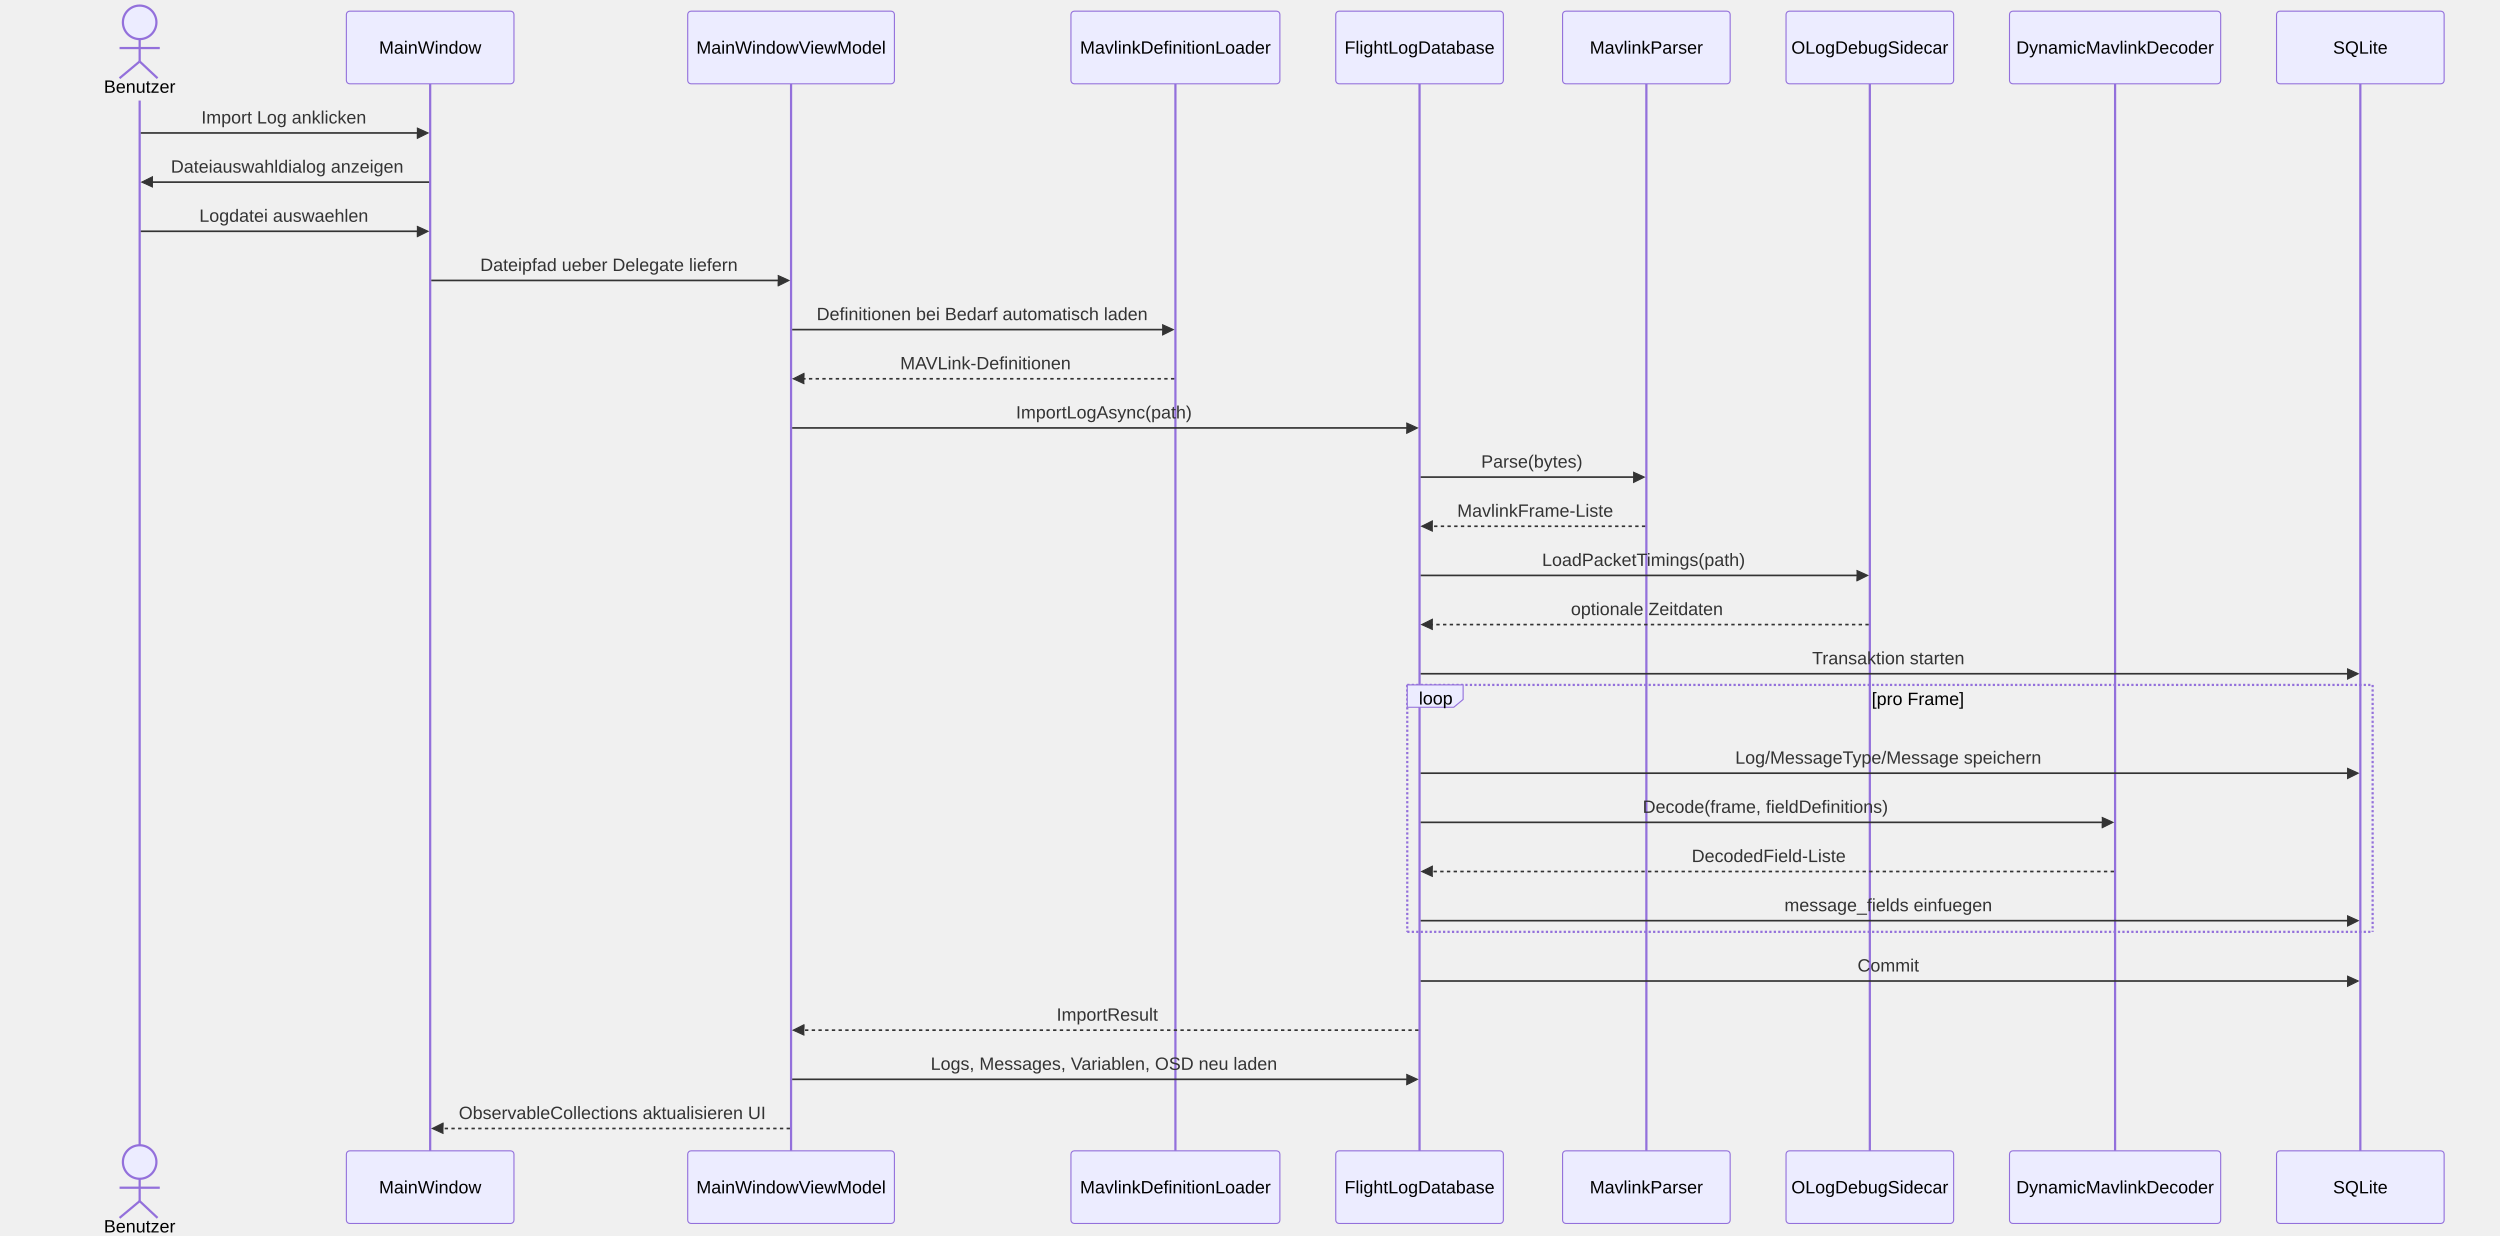
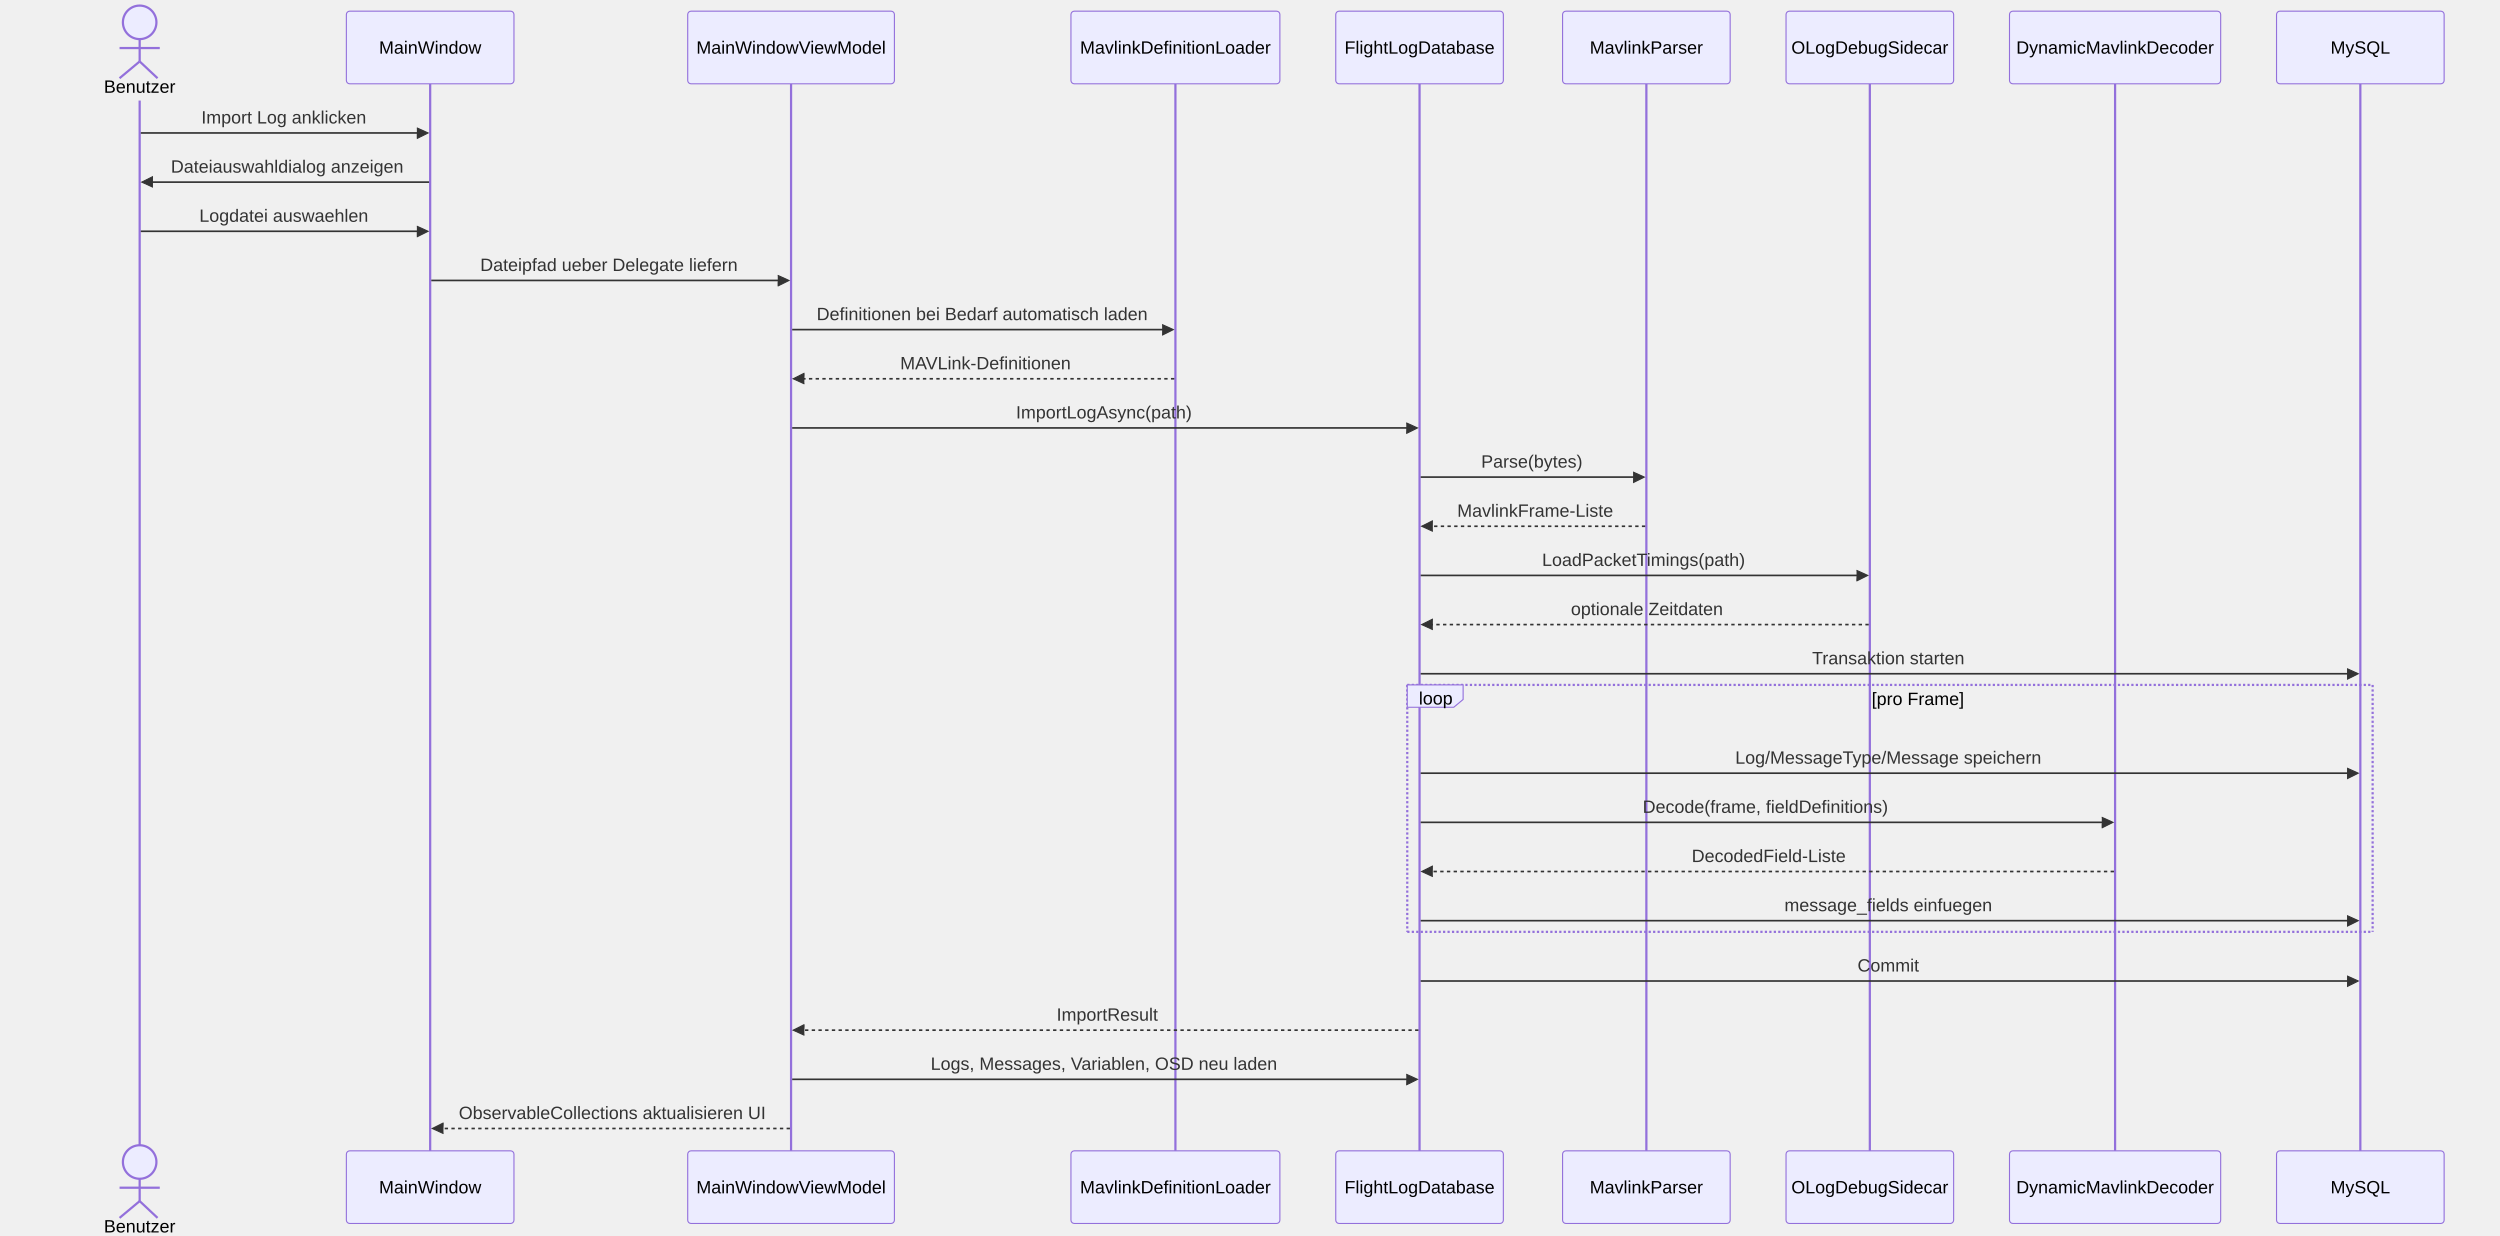
<svg xmlns="http://www.w3.org/2000/svg" id="my-svg" width="100%" style="max-width: 2237.5px; background-color: white;" viewBox="-50 -10 2237.5 1106" role="graphics-document document" aria-roledescription="sequence">
  <g>
-     <rect x="1987.5" y="1020" fill="#eaeaea" stroke="#666" width="150" height="65" name="SQLite" rx="3" ry="3" class="actor actor-bottom" />
+     <rect x="1987.5" y="1020" fill="#eaeaea" stroke="#666" width="150" height="65" name="MySQL" rx="3" ry="3" class="actor actor-bottom" />
    <text x="2062.5" y="1052.5" dominant-baseline="central" alignment-baseline="central" class="actor actor-box" style="text-anchor: middle; font-size: 16px; font-weight: 400;">
-       <tspan x="2062.5" dy="0">SQLite</tspan>
+       <tspan x="2062.5" dy="0">MySQL</tspan>
    </text>
  </g>
  <g>
    <rect x="1748.5" y="1020" fill="#eaeaea" stroke="#666" width="189" height="65" name="Decoder" rx="3" ry="3" class="actor actor-bottom" />
    <text x="1843" y="1052.5" dominant-baseline="central" alignment-baseline="central" class="actor actor-box" style="text-anchor: middle; font-size: 16px; font-weight: 400;">
      <tspan x="1843" dy="0">DynamicMavlinkDecoder</tspan>
    </text>
  </g>
  <g>
    <rect x="1548.5" y="1020" fill="#eaeaea" stroke="#666" width="150" height="65" name="Sidecar" rx="3" ry="3" class="actor actor-bottom" />
    <text x="1623.5" y="1052.5" dominant-baseline="central" alignment-baseline="central" class="actor actor-box" style="text-anchor: middle; font-size: 16px; font-weight: 400;">
      <tspan x="1623.5" dy="0">OLogDebugSidecar</tspan>
    </text>
  </g>
  <g>
    <rect x="1348.5" y="1020" fill="#eaeaea" stroke="#666" width="150" height="65" name="Parser" rx="3" ry="3" class="actor actor-bottom" />
    <text x="1423.5" y="1052.5" dominant-baseline="central" alignment-baseline="central" class="actor actor-box" style="text-anchor: middle; font-size: 16px; font-weight: 400;">
      <tspan x="1423.5" dy="0">MavlinkParser</tspan>
    </text>
  </g>
  <g>
    <rect x="1145.5" y="1020" fill="#eaeaea" stroke="#666" width="150" height="65" name="DB" rx="3" ry="3" class="actor actor-bottom" />
    <text x="1220.5" y="1052.5" dominant-baseline="central" alignment-baseline="central" class="actor actor-box" style="text-anchor: middle; font-size: 16px; font-weight: 400;">
      <tspan x="1220.5" dy="0">FlightLogDatabase</tspan>
    </text>
  </g>
  <g>
    <rect x="908.5" y="1020" fill="#eaeaea" stroke="#666" width="187" height="65" name="Loader" rx="3" ry="3" class="actor actor-bottom" />
    <text x="1002" y="1052.5" dominant-baseline="central" alignment-baseline="central" class="actor actor-box" style="text-anchor: middle; font-size: 16px; font-weight: 400;">
      <tspan x="1002" dy="0">MavlinkDefinitionLoader</tspan>
    </text>
  </g>
  <g>
    <rect x="565.5" y="1020" fill="#eaeaea" stroke="#666" width="185" height="65" name="VM" rx="3" ry="3" class="actor actor-bottom" />
    <text x="658" y="1052.5" dominant-baseline="central" alignment-baseline="central" class="actor actor-box" style="text-anchor: middle; font-size: 16px; font-weight: 400;">
      <tspan x="658" dy="0">MainWindowViewModel</tspan>
    </text>
  </g>
  <g>
    <rect x="260" y="1020" fill="#eaeaea" stroke="#666" width="150" height="65" name="View" rx="3" ry="3" class="actor actor-bottom" />
    <text x="335" y="1052.5" dominant-baseline="central" alignment-baseline="central" class="actor actor-box" style="text-anchor: middle; font-size: 16px; font-weight: 400;">
      <tspan x="335" dy="0">MainWindow</tspan>
    </text>
  </g>
  <g />
  <g>
-     <line id="actor8" x1="2062.5" y1="65" x2="2062.5" y2="1020" class="actor-line 200" stroke-width="0.5px" stroke="#999" name="SQLite" data-et="life-line" data-id="SQLite" />
-     <g id="root-8" data-et="participant" data-type="participant" data-id="SQLite">
-       <rect x="1987.5" y="0" fill="#eaeaea" stroke="#666" width="150" height="65" name="SQLite" rx="3" ry="3" class="actor actor-top" />
+     <line id="actor8" x1="2062.5" y1="65" x2="2062.5" y2="1020" class="actor-line 200" stroke-width="0.5px" stroke="#999" name="MySQL" data-et="life-line" data-id="MySQL" />
+     <g id="root-8" data-et="participant" data-type="participant" data-id="MySQL">
+       <rect x="1987.5" y="0" fill="#eaeaea" stroke="#666" width="150" height="65" name="MySQL" rx="3" ry="3" class="actor actor-top" />
      <text x="2062.5" y="32.5" dominant-baseline="central" alignment-baseline="central" class="actor actor-box" style="text-anchor: middle; font-size: 16px; font-weight: 400;">
-         <tspan x="2062.5" dy="0">SQLite</tspan>
+         <tspan x="2062.5" dy="0">MySQL</tspan>
      </text>
    </g>
  </g>
  <g>
    <line id="actor7" x1="1843" y1="65" x2="1843" y2="1020" class="actor-line 200" stroke-width="0.5px" stroke="#999" name="Decoder" data-et="life-line" data-id="Decoder" />
    <g id="root-7" data-et="participant" data-type="participant" data-id="Decoder">
      <rect x="1748.5" y="0" fill="#eaeaea" stroke="#666" width="189" height="65" name="Decoder" rx="3" ry="3" class="actor actor-top" />
      <text x="1843" y="32.5" dominant-baseline="central" alignment-baseline="central" class="actor actor-box" style="text-anchor: middle; font-size: 16px; font-weight: 400;">
        <tspan x="1843" dy="0">DynamicMavlinkDecoder</tspan>
      </text>
    </g>
  </g>
  <g>
    <line id="actor6" x1="1623.5" y1="65" x2="1623.5" y2="1020" class="actor-line 200" stroke-width="0.5px" stroke="#999" name="Sidecar" data-et="life-line" data-id="Sidecar" />
    <g id="root-6" data-et="participant" data-type="participant" data-id="Sidecar">
      <rect x="1548.5" y="0" fill="#eaeaea" stroke="#666" width="150" height="65" name="Sidecar" rx="3" ry="3" class="actor actor-top" />
      <text x="1623.5" y="32.5" dominant-baseline="central" alignment-baseline="central" class="actor actor-box" style="text-anchor: middle; font-size: 16px; font-weight: 400;">
        <tspan x="1623.5" dy="0">OLogDebugSidecar</tspan>
      </text>
    </g>
  </g>
  <g>
    <line id="actor5" x1="1423.5" y1="65" x2="1423.5" y2="1020" class="actor-line 200" stroke-width="0.5px" stroke="#999" name="Parser" data-et="life-line" data-id="Parser" />
    <g id="root-5" data-et="participant" data-type="participant" data-id="Parser">
      <rect x="1348.5" y="0" fill="#eaeaea" stroke="#666" width="150" height="65" name="Parser" rx="3" ry="3" class="actor actor-top" />
      <text x="1423.5" y="32.5" dominant-baseline="central" alignment-baseline="central" class="actor actor-box" style="text-anchor: middle; font-size: 16px; font-weight: 400;">
        <tspan x="1423.5" dy="0">MavlinkParser</tspan>
      </text>
    </g>
  </g>
  <g>
    <line id="actor4" x1="1220.5" y1="65" x2="1220.5" y2="1020" class="actor-line 200" stroke-width="0.5px" stroke="#999" name="DB" data-et="life-line" data-id="DB" />
    <g id="root-4" data-et="participant" data-type="participant" data-id="DB">
      <rect x="1145.5" y="0" fill="#eaeaea" stroke="#666" width="150" height="65" name="DB" rx="3" ry="3" class="actor actor-top" />
      <text x="1220.5" y="32.5" dominant-baseline="central" alignment-baseline="central" class="actor actor-box" style="text-anchor: middle; font-size: 16px; font-weight: 400;">
        <tspan x="1220.5" dy="0">FlightLogDatabase</tspan>
      </text>
    </g>
  </g>
  <g>
    <line id="actor3" x1="1002" y1="65" x2="1002" y2="1020" class="actor-line 200" stroke-width="0.5px" stroke="#999" name="Loader" data-et="life-line" data-id="Loader" />
    <g id="root-3" data-et="participant" data-type="participant" data-id="Loader">
      <rect x="908.5" y="0" fill="#eaeaea" stroke="#666" width="187" height="65" name="Loader" rx="3" ry="3" class="actor actor-top" />
      <text x="1002" y="32.5" dominant-baseline="central" alignment-baseline="central" class="actor actor-box" style="text-anchor: middle; font-size: 16px; font-weight: 400;">
        <tspan x="1002" dy="0">MavlinkDefinitionLoader</tspan>
      </text>
    </g>
  </g>
  <g>
    <line id="actor2" x1="658" y1="65" x2="658" y2="1020" class="actor-line 200" stroke-width="0.5px" stroke="#999" name="VM" data-et="life-line" data-id="VM" />
    <g id="root-2" data-et="participant" data-type="participant" data-id="VM">
      <rect x="565.5" y="0" fill="#eaeaea" stroke="#666" width="185" height="65" name="VM" rx="3" ry="3" class="actor actor-top" />
      <text x="658" y="32.5" dominant-baseline="central" alignment-baseline="central" class="actor actor-box" style="text-anchor: middle; font-size: 16px; font-weight: 400;">
        <tspan x="658" dy="0">MainWindowViewModel</tspan>
      </text>
    </g>
  </g>
  <g>
    <line id="actor1" x1="335" y1="65" x2="335" y2="1020" class="actor-line 200" stroke-width="0.5px" stroke="#999" name="View" data-et="life-line" data-id="View" />
    <g id="root-1" data-et="participant" data-type="participant" data-id="View">
      <rect x="260" y="0" fill="#eaeaea" stroke="#666" width="150" height="65" name="View" rx="3" ry="3" class="actor actor-top" />
      <text x="335" y="32.5" dominant-baseline="central" alignment-baseline="central" class="actor actor-box" style="text-anchor: middle; font-size: 16px; font-weight: 400;">
        <tspan x="335" dy="0">MainWindow</tspan>
      </text>
    </g>
  </g>
  <g>
    <line id="actor0" x1="75" y1="80" x2="75" y2="1020" class="actor-line 200" stroke-width="0.5px" stroke="#999" name="User" data-et="life-line" data-id="User" />
  </g>
  <style>#my-svg{font-family:"trebuchet ms",verdana,arial,sans-serif;font-size:16px;fill:#333;}@keyframes edge-animation-frame{from{stroke-dashoffset:0;}}@keyframes dash{to{stroke-dashoffset:0;}}#my-svg .edge-animation-slow{stroke-dasharray:9,5!important;stroke-dashoffset:900;animation:dash 50s linear infinite;stroke-linecap:round;}#my-svg .edge-animation-fast{stroke-dasharray:9,5!important;stroke-dashoffset:900;animation:dash 20s linear infinite;stroke-linecap:round;}#my-svg .error-icon{fill:#552222;}#my-svg .error-text{fill:#552222;stroke:#552222;}#my-svg .edge-thickness-normal{stroke-width:1px;}#my-svg .edge-thickness-thick{stroke-width:3.5px;}#my-svg .edge-pattern-solid{stroke-dasharray:0;}#my-svg .edge-thickness-invisible{stroke-width:0;fill:none;}#my-svg .edge-pattern-dashed{stroke-dasharray:3;}#my-svg .edge-pattern-dotted{stroke-dasharray:2;}#my-svg .marker{fill:#333333;stroke:#333333;}#my-svg .marker.cross{stroke:#333333;}#my-svg svg{font-family:"trebuchet ms",verdana,arial,sans-serif;font-size:16px;}#my-svg p{margin:0;}#my-svg .actor{stroke:#9370DB;fill:#ECECFF;stroke-width:1;}#my-svg rect.actor.outer-path[data-look="neo"]{filter:drop-shadow(1px 2px 2px rgba(185, 185, 185, 1));}#my-svg rect.note[data-look="neo"]{stroke:#aaaa33;fill:#fff5ad;filter:drop-shadow(1px 2px 2px rgba(185, 185, 185, 1));}#my-svg text.actor&gt;tspan{fill:black;stroke:none;}#my-svg .actor-line{stroke:#9370DB;}#my-svg .innerArc{stroke-width:1.5;stroke-dasharray:none;}#my-svg .messageLine0{stroke-width:1.5;stroke-dasharray:none;stroke:#333;}#my-svg .messageLine1{stroke-width:1.5;stroke-dasharray:2,2;stroke:#333;}#my-svg [id$="-arrowhead"] path{fill:#333;stroke:#333;}#my-svg .sequenceNumber{fill:white;}#my-svg [id$="-sequencenumber"]{fill:#333;}#my-svg [id$="-crosshead"] path{fill:#333;stroke:#333;}#my-svg .messageText{fill:#333;stroke:none;}#my-svg .labelBox{stroke:#9370DB;fill:#ECECFF;filter:none;}#my-svg .labelText,#my-svg .labelText&gt;tspan{fill:black;stroke:none;}#my-svg .loopText,#my-svg .loopText&gt;tspan{fill:black;stroke:none;}#my-svg .loopLine{stroke-width:2px;stroke-dasharray:2,2;stroke:#9370DB;fill:#9370DB;}#my-svg .note{stroke:#aaaa33;fill:#fff5ad;}#my-svg .noteText,#my-svg .noteText&gt;tspan{fill:black;stroke:none;font-weight:normal;}#my-svg .activation0{fill:#f4f4f4;stroke:#666;}#my-svg .activation1{fill:#f4f4f4;stroke:#666;}#my-svg .activation2{fill:#f4f4f4;stroke:#666;}#my-svg .actorPopupMenu{position:absolute;}#my-svg .actorPopupMenuPanel{position:absolute;fill:#ECECFF;box-shadow:0px 8px 16px 0px rgba(0,0,0,0.2);filter:drop-shadow(3px 5px 2px rgb(0 0 0 / 0.4));}#my-svg .actor-man circle,#my-svg line{fill:#ECECFF;stroke-width:2px;}#my-svg g rect.rect{filter:drop-shadow(1px 2px 2px rgba(185, 185, 185, 1));stroke:#9370DB;}#my-svg .node .neo-node{stroke:#9370DB;}#my-svg [data-look="neo"].node rect,#my-svg [data-look="neo"].cluster rect,#my-svg [data-look="neo"].node polygon{stroke:#9370DB;filter:drop-shadow(1px 2px 2px rgba(185, 185, 185, 1));}#my-svg [data-look="neo"].node path{stroke:#9370DB;stroke-width:1px;}#my-svg [data-look="neo"].node .outer-path{filter:drop-shadow(1px 2px 2px rgba(185, 185, 185, 1));}#my-svg [data-look="neo"].node .neo-line path{stroke:#9370DB;filter:none;}#my-svg [data-look="neo"].node circle{stroke:#9370DB;filter:drop-shadow(1px 2px 2px rgba(185, 185, 185, 1));}#my-svg [data-look="neo"].node circle .state-start{fill:#000000;}#my-svg [data-look="neo"].icon-shape .icon{fill:#9370DB;filter:drop-shadow(1px 2px 2px rgba(185, 185, 185, 1));}#my-svg [data-look="neo"].icon-shape .icon-neo path{stroke:#9370DB;filter:drop-shadow(1px 2px 2px rgba(185, 185, 185, 1));}#my-svg :root{--mermaid-font-family:"trebuchet ms",verdana,arial,sans-serif;}</style>
  <g />
  <defs>
    <symbol id="my-svg-computer" width="24" height="24">
      <path transform="scale(.5)" d="M2 2v13h20v-13h-20zm18 11h-16v-9h16v9zm-10.228 6l.466-1h3.524l.467 1h-4.457zm14.228 3h-24l2-6h2.104l-1.33 4h18.45l-1.297-4h2.073l2 6zm-5-10h-14v-7h14v7z" />
    </symbol>
  </defs>
  <defs>
    <symbol id="my-svg-database" fill-rule="evenodd" clip-rule="evenodd">
      <path transform="scale(.5)" d="M12.258.001l.256.004.255.005.253.008.251.01.249.012.247.015.246.016.242.019.241.02.239.023.236.024.233.027.231.028.229.031.225.032.223.034.22.036.217.038.214.04.211.041.208.043.205.045.201.046.198.048.194.05.191.051.187.053.183.054.18.056.175.057.172.059.168.06.163.061.16.063.155.064.15.066.074.033.073.033.071.034.07.034.069.035.068.035.067.035.066.035.064.036.064.036.062.036.06.036.06.037.058.037.058.037.055.038.055.038.053.038.052.038.051.039.05.039.048.039.047.039.045.04.044.04.043.04.041.04.04.041.039.041.037.041.036.041.034.041.033.042.032.042.03.042.029.042.027.042.026.043.024.043.023.043.021.043.02.043.018.044.017.043.015.044.013.044.012.044.011.045.009.044.007.045.006.045.004.045.002.045.001.045v17l-.001.045-.002.045-.004.045-.006.045-.007.045-.009.044-.011.045-.012.044-.013.044-.015.044-.017.043-.018.044-.02.043-.021.043-.023.043-.024.043-.026.043-.027.042-.029.042-.03.042-.032.042-.033.042-.034.041-.036.041-.037.041-.039.041-.04.041-.041.04-.043.04-.044.04-.045.04-.047.039-.048.039-.05.039-.051.039-.052.038-.053.038-.055.038-.055.038-.058.037-.058.037-.06.037-.06.036-.062.036-.064.036-.064.036-.066.035-.067.035-.068.035-.069.035-.07.034-.071.034-.073.033-.074.033-.15.066-.155.064-.16.063-.163.061-.168.06-.172.059-.175.057-.18.056-.183.054-.187.053-.191.051-.194.05-.198.048-.201.046-.205.045-.208.043-.211.041-.214.04-.217.038-.22.036-.223.034-.225.032-.229.031-.231.028-.233.027-.236.024-.239.023-.241.02-.242.019-.246.016-.247.015-.249.012-.251.01-.253.008-.255.005-.256.004-.258.001-.258-.001-.256-.004-.255-.005-.253-.008-.251-.01-.249-.012-.247-.015-.245-.016-.243-.019-.241-.02-.238-.023-.236-.024-.234-.027-.231-.028-.228-.031-.226-.032-.223-.034-.22-.036-.217-.038-.214-.04-.211-.041-.208-.043-.204-.045-.201-.046-.198-.048-.195-.05-.19-.051-.187-.053-.184-.054-.179-.056-.176-.057-.172-.059-.167-.06-.164-.061-.159-.063-.155-.064-.151-.066-.074-.033-.072-.033-.072-.034-.07-.034-.069-.035-.068-.035-.067-.035-.066-.035-.064-.036-.063-.036-.062-.036-.061-.036-.06-.037-.058-.037-.057-.037-.056-.038-.055-.038-.053-.038-.052-.038-.051-.039-.049-.039-.049-.039-.046-.039-.046-.04-.044-.04-.043-.04-.041-.04-.04-.041-.039-.041-.037-.041-.036-.041-.034-.041-.033-.042-.032-.042-.03-.042-.029-.042-.027-.042-.026-.043-.024-.043-.023-.043-.021-.043-.02-.043-.018-.044-.017-.043-.015-.044-.013-.044-.012-.044-.011-.045-.009-.044-.007-.045-.006-.045-.004-.045-.002-.045-.001-.045v-17l.001-.045.002-.045.004-.045.006-.045.007-.045.009-.044.011-.045.012-.044.013-.044.015-.044.017-.043.018-.044.02-.043.021-.043.023-.043.024-.043.026-.043.027-.042.029-.042.03-.042.032-.042.033-.042.034-.041.036-.041.037-.041.039-.041.04-.041.041-.04.043-.04.044-.04.046-.04.046-.039.049-.039.049-.039.051-.039.052-.038.053-.038.055-.038.056-.038.057-.037.058-.037.06-.037.061-.036.062-.036.063-.036.064-.036.066-.035.067-.035.068-.035.069-.035.07-.034.072-.034.072-.033.074-.033.151-.066.155-.064.159-.063.164-.061.167-.06.172-.059.176-.057.179-.056.184-.054.187-.053.19-.051.195-.05.198-.048.201-.046.204-.045.208-.043.211-.041.214-.04.217-.038.22-.036.223-.034.226-.032.228-.031.231-.028.234-.027.236-.024.238-.023.241-.02.243-.019.245-.016.247-.015.249-.012.251-.01.253-.008.255-.005.256-.004.258-.001.258.001zm-9.258 20.499v.01l.001.021.003.021.004.022.005.021.006.022.007.022.009.023.01.022.011.023.012.023.013.023.015.023.016.024.017.023.018.024.019.024.021.024.022.025.023.024.024.025.052.049.056.05.061.051.066.051.07.051.075.051.079.052.084.052.088.052.092.052.097.052.102.051.105.052.11.052.114.051.119.051.123.051.127.05.131.05.135.05.139.048.144.049.147.047.152.047.155.047.16.045.163.045.167.043.171.043.176.041.178.041.183.039.187.039.19.037.194.035.197.035.202.033.204.031.209.03.212.029.216.027.219.025.222.024.226.021.23.02.233.018.236.016.24.015.243.012.246.01.249.008.253.005.256.004.259.001.26-.001.257-.004.254-.005.25-.008.247-.011.244-.012.241-.014.237-.016.233-.018.231-.021.226-.021.224-.024.22-.026.216-.027.212-.028.21-.031.205-.031.202-.034.198-.034.194-.036.191-.037.187-.039.183-.04.179-.04.175-.042.172-.043.168-.044.163-.045.16-.046.155-.046.152-.047.148-.048.143-.049.139-.049.136-.05.131-.05.126-.05.123-.051.118-.052.114-.051.11-.052.106-.052.101-.052.096-.052.092-.052.088-.053.083-.051.079-.052.074-.052.07-.051.065-.051.06-.051.056-.05.051-.05.023-.024.023-.025.021-.024.02-.024.019-.024.018-.024.017-.024.015-.023.014-.024.013-.023.012-.023.01-.023.01-.022.008-.022.006-.022.006-.022.004-.022.004-.021.001-.021.001-.021v-4.127l-.077.055-.08.053-.083.054-.085.053-.087.052-.09.052-.093.051-.095.05-.097.05-.1.049-.102.049-.105.048-.106.047-.109.047-.111.046-.114.045-.115.045-.118.044-.12.043-.122.042-.124.042-.126.041-.128.04-.13.04-.132.038-.134.038-.135.037-.138.037-.139.035-.142.035-.143.034-.144.033-.147.032-.148.031-.15.03-.151.03-.153.029-.154.027-.156.027-.158.026-.159.025-.161.024-.162.023-.163.022-.165.021-.166.02-.167.019-.169.018-.169.017-.171.016-.173.015-.173.014-.175.013-.175.012-.177.011-.178.01-.179.008-.179.008-.181.006-.182.005-.182.004-.184.003-.184.002h-.37l-.184-.002-.184-.003-.182-.004-.182-.005-.181-.006-.179-.008-.179-.008-.178-.01-.176-.011-.176-.012-.175-.013-.173-.014-.172-.015-.171-.016-.17-.017-.169-.018-.167-.019-.166-.02-.165-.021-.163-.022-.162-.023-.161-.024-.159-.025-.157-.026-.156-.027-.155-.027-.153-.029-.151-.03-.15-.03-.148-.031-.146-.032-.145-.033-.143-.034-.141-.035-.14-.035-.137-.037-.136-.037-.134-.038-.132-.038-.13-.04-.128-.04-.126-.041-.124-.042-.122-.042-.12-.044-.117-.043-.116-.045-.113-.045-.112-.046-.109-.047-.106-.047-.105-.048-.102-.049-.1-.049-.097-.05-.095-.05-.093-.052-.09-.051-.087-.052-.085-.053-.083-.054-.08-.054-.077-.054v4.127zm0-5.654v.011l.001.021.003.021.004.021.005.022.006.022.007.022.009.022.01.022.011.023.012.023.013.023.015.024.016.023.017.024.018.024.019.024.021.024.022.024.023.025.024.024.052.05.056.05.061.05.066.051.07.051.075.052.079.051.084.052.088.052.092.052.097.052.102.052.105.052.11.051.114.051.119.052.123.05.127.051.131.05.135.049.139.049.144.048.147.048.152.047.155.046.16.045.163.045.167.044.171.042.176.042.178.04.183.04.187.038.19.037.194.036.197.034.202.033.204.032.209.03.212.028.216.027.219.025.222.024.226.022.23.02.233.018.236.016.24.014.243.012.246.01.249.008.253.006.256.003.259.001.26-.001.257-.003.254-.006.25-.008.247-.01.244-.012.241-.015.237-.016.233-.018.231-.02.226-.022.224-.024.22-.025.216-.027.212-.029.21-.03.205-.032.202-.033.198-.035.194-.036.191-.037.187-.039.183-.039.179-.041.175-.042.172-.043.168-.044.163-.045.16-.045.155-.047.152-.047.148-.048.143-.048.139-.05.136-.049.131-.05.126-.051.123-.051.118-.051.114-.052.11-.052.106-.052.101-.052.096-.052.092-.052.088-.052.083-.052.079-.052.074-.051.07-.052.065-.051.06-.05.056-.051.051-.049.023-.025.023-.024.021-.025.02-.024.019-.024.018-.024.017-.024.015-.023.014-.023.013-.024.012-.022.01-.023.01-.023.008-.022.006-.022.006-.022.004-.021.004-.022.001-.021.001-.021v-4.139l-.077.054-.08.054-.083.054-.085.052-.087.053-.09.051-.093.051-.095.051-.097.05-.1.049-.102.049-.105.048-.106.047-.109.047-.111.046-.114.045-.115.044-.118.044-.12.044-.122.042-.124.042-.126.041-.128.04-.13.039-.132.039-.134.038-.135.037-.138.036-.139.036-.142.035-.143.033-.144.033-.147.033-.148.031-.15.03-.151.03-.153.028-.154.028-.156.027-.158.026-.159.025-.161.024-.162.023-.163.022-.165.021-.166.02-.167.019-.169.018-.169.017-.171.016-.173.015-.173.014-.175.013-.175.012-.177.011-.178.009-.179.009-.179.007-.181.007-.182.005-.182.004-.184.003-.184.002h-.37l-.184-.002-.184-.003-.182-.004-.182-.005-.181-.007-.179-.007-.179-.009-.178-.009-.176-.011-.176-.012-.175-.013-.173-.014-.172-.015-.171-.016-.17-.017-.169-.018-.167-.019-.166-.02-.165-.021-.163-.022-.162-.023-.161-.024-.159-.025-.157-.026-.156-.027-.155-.028-.153-.028-.151-.03-.15-.03-.148-.031-.146-.033-.145-.033-.143-.033-.141-.035-.14-.036-.137-.036-.136-.037-.134-.038-.132-.039-.13-.039-.128-.04-.126-.041-.124-.042-.122-.043-.12-.043-.117-.044-.116-.044-.113-.046-.112-.046-.109-.046-.106-.047-.105-.048-.102-.049-.1-.049-.097-.05-.095-.051-.093-.051-.09-.051-.087-.053-.085-.052-.083-.054-.08-.054-.077-.054v4.139zm0-5.666v.011l.001.02.003.022.004.021.005.022.006.021.007.022.009.023.01.022.011.023.012.023.013.023.015.023.016.024.017.024.018.023.019.024.021.025.022.024.023.024.024.025.052.05.056.05.061.05.066.051.07.051.075.052.079.051.084.052.088.052.092.052.097.052.102.052.105.051.11.052.114.051.119.051.123.051.127.05.131.05.135.05.139.049.144.048.147.048.152.047.155.046.16.045.163.045.167.043.171.043.176.042.178.04.183.04.187.038.19.037.194.036.197.034.202.033.204.032.209.03.212.028.216.027.219.025.222.024.226.021.23.02.233.018.236.017.24.014.243.012.246.01.249.008.253.006.256.003.259.001.26-.001.257-.003.254-.006.25-.008.247-.01.244-.013.241-.014.237-.016.233-.018.231-.02.226-.022.224-.024.22-.025.216-.027.212-.029.21-.03.205-.032.202-.033.198-.035.194-.036.191-.037.187-.039.183-.039.179-.041.175-.042.172-.043.168-.044.163-.045.16-.045.155-.047.152-.047.148-.048.143-.049.139-.049.136-.049.131-.051.126-.05.123-.051.118-.052.114-.051.11-.052.106-.052.101-.052.096-.052.092-.052.088-.052.083-.052.079-.052.074-.052.07-.051.065-.051.06-.051.056-.05.051-.049.023-.025.023-.025.021-.024.02-.024.019-.024.018-.024.017-.024.015-.023.014-.024.013-.023.012-.023.01-.022.01-.023.008-.022.006-.022.006-.022.004-.022.004-.021.001-.021.001-.021v-4.153l-.077.054-.08.054-.083.053-.085.053-.087.053-.09.051-.093.051-.095.051-.097.05-.1.049-.102.048-.105.048-.106.048-.109.046-.111.046-.114.046-.115.044-.118.044-.12.043-.122.043-.124.042-.126.041-.128.04-.13.039-.132.039-.134.038-.135.037-.138.036-.139.036-.142.034-.143.034-.144.033-.147.032-.148.032-.15.03-.151.03-.153.028-.154.028-.156.027-.158.026-.159.024-.161.024-.162.023-.163.023-.165.021-.166.02-.167.019-.169.018-.169.017-.171.016-.173.015-.173.014-.175.013-.175.012-.177.01-.178.01-.179.009-.179.007-.181.006-.182.006-.182.004-.184.003-.184.001-.185.001-.185-.001-.184-.001-.184-.003-.182-.004-.182-.006-.181-.006-.179-.007-.179-.009-.178-.01-.176-.01-.176-.012-.175-.013-.173-.014-.172-.015-.171-.016-.17-.017-.169-.018-.167-.019-.166-.02-.165-.021-.163-.023-.162-.023-.161-.024-.159-.024-.157-.026-.156-.027-.155-.028-.153-.028-.151-.03-.15-.03-.148-.032-.146-.032-.145-.033-.143-.034-.141-.034-.14-.036-.137-.036-.136-.037-.134-.038-.132-.039-.13-.039-.128-.041-.126-.041-.124-.041-.122-.043-.12-.043-.117-.044-.116-.044-.113-.046-.112-.046-.109-.046-.106-.048-.105-.048-.102-.048-.1-.05-.097-.049-.095-.051-.093-.051-.09-.052-.087-.052-.085-.053-.083-.053-.08-.054-.077-.054v4.153zm8.74-8.179l-.257.004-.254.005-.25.008-.247.011-.244.012-.241.014-.237.016-.233.018-.231.021-.226.022-.224.023-.22.026-.216.027-.212.028-.21.031-.205.032-.202.033-.198.034-.194.036-.191.038-.187.038-.183.04-.179.041-.175.042-.172.043-.168.043-.163.045-.16.046-.155.046-.152.048-.148.048-.143.048-.139.049-.136.05-.131.05-.126.051-.123.051-.118.051-.114.052-.11.052-.106.052-.101.052-.096.052-.092.052-.088.052-.083.052-.079.052-.074.051-.07.052-.065.051-.06.05-.056.05-.051.05-.023.025-.023.024-.021.024-.02.025-.019.024-.018.024-.017.023-.015.024-.014.023-.013.023-.012.023-.01.023-.01.022-.008.022-.006.023-.006.021-.004.022-.004.021-.001.021-.001.021.001.021.001.021.004.021.004.022.006.021.006.023.008.022.01.022.01.023.012.023.013.023.014.023.015.024.017.023.018.024.019.024.02.025.021.024.023.024.023.025.051.05.056.05.06.05.065.051.07.052.074.051.079.052.083.052.088.052.092.052.096.052.101.052.106.052.11.052.114.052.118.051.123.051.126.051.131.05.136.05.139.049.143.048.148.048.152.048.155.046.16.046.163.045.168.043.172.043.175.042.179.041.183.04.187.038.191.038.194.036.198.034.202.033.205.032.21.031.212.028.216.027.22.026.224.023.226.022.231.021.233.018.237.016.241.014.244.012.247.011.25.008.254.005.257.004.26.001.26-.001.257-.004.254-.005.25-.008.247-.011.244-.012.241-.014.237-.016.233-.018.231-.021.226-.022.224-.023.22-.026.216-.027.212-.028.21-.031.205-.032.202-.033.198-.034.194-.036.191-.038.187-.038.183-.04.179-.041.175-.042.172-.043.168-.043.163-.045.16-.046.155-.046.152-.048.148-.048.143-.048.139-.049.136-.05.131-.05.126-.051.123-.051.118-.051.114-.052.11-.052.106-.052.101-.052.096-.052.092-.052.088-.052.083-.052.079-.052.074-.051.07-.052.065-.051.06-.05.056-.05.051-.05.023-.025.023-.024.021-.024.02-.025.019-.024.018-.024.017-.023.015-.024.014-.023.013-.023.012-.023.01-.023.01-.022.008-.022.006-.023.006-.021.004-.022.004-.021.001-.021.001-.021-.001-.021-.001-.021-.004-.021-.004-.022-.006-.021-.006-.023-.008-.022-.01-.022-.01-.023-.012-.023-.013-.023-.014-.023-.015-.024-.017-.023-.018-.024-.019-.024-.02-.025-.021-.024-.023-.024-.023-.025-.051-.05-.056-.05-.06-.05-.065-.051-.07-.052-.074-.051-.079-.052-.083-.052-.088-.052-.092-.052-.096-.052-.101-.052-.106-.052-.11-.052-.114-.052-.118-.051-.123-.051-.126-.051-.131-.05-.136-.05-.139-.049-.143-.048-.148-.048-.152-.048-.155-.046-.16-.046-.163-.045-.168-.043-.172-.043-.175-.042-.179-.041-.183-.04-.187-.038-.191-.038-.194-.036-.198-.034-.202-.033-.205-.032-.21-.031-.212-.028-.216-.027-.22-.026-.224-.023-.226-.022-.231-.021-.233-.018-.237-.016-.241-.014-.244-.012-.247-.011-.25-.008-.254-.005-.257-.004-.26-.001-.26.001z" />
    </symbol>
  </defs>
  <defs>
    <symbol id="my-svg-clock" width="24" height="24">
      <path transform="scale(.5)" d="M12 2c5.514 0 10 4.486 10 10s-4.486 10-10 10-10-4.486-10-10 4.486-10 10-10zm0-2c-6.627 0-12 5.373-12 12s5.373 12 12 12 12-5.373 12-12-5.373-12-12-12zm5.848 12.459c.202.038.202.333.001.372-1.907.361-6.045 1.111-6.547 1.111-.719 0-1.301-.582-1.301-1.301 0-.512.77-5.447 1.125-7.445.034-.192.312-.181.343.014l.985 6.238 5.394 1.011z" />
    </symbol>
  </defs>
  <defs>
    <marker id="my-svg-arrowhead" refX="7.9" refY="5" markerUnits="userSpaceOnUse" markerWidth="12" markerHeight="12" orient="auto-start-reverse">
      <path d="M -1 0 L 10 5 L 0 10 z" />
    </marker>
  </defs>
  <defs>
    <marker id="my-svg-crosshead" markerWidth="15" markerHeight="8" orient="auto" refX="4" refY="4.5">
      <path fill="none" stroke="#000000" stroke-width="1pt" d="M 1,2 L 6,7 M 6,2 L 1,7" style="stroke-dasharray: 0, 0;" />
    </marker>
  </defs>
  <defs>
    <marker id="my-svg-filled-head" refX="15.5" refY="7" markerWidth="20" markerHeight="28" orient="auto">
      <path d="M 18,7 L9,13 L14,7 L9,1 Z" />
    </marker>
  </defs>
  <defs>
    <marker id="my-svg-sequencenumber" refX="15" refY="15" markerWidth="60" markerHeight="40" orient="auto">
      <circle cx="15" cy="15" r="6" />
    </marker>
  </defs>
  <defs>
    <marker id="my-svg-solidTopArrowHead" refX="7.9" refY="7.25" markerUnits="userSpaceOnUse" markerWidth="12" markerHeight="12" orient="auto-start-reverse">
      <path d="M 0 0 L 10 8 L 0 8 z" />
    </marker>
  </defs>
  <defs>
    <marker id="my-svg-solidBottomArrowHead" refX="7.9" refY="0.75" markerUnits="userSpaceOnUse" markerWidth="12" markerHeight="12" orient="auto-start-reverse">
      <path d="M 0 0 L 10 0 L 0 8 z" />
    </marker>
  </defs>
  <defs>
    <marker id="my-svg-stickTopArrowHead" refX="7.5" refY="7" markerUnits="userSpaceOnUse" markerWidth="12" markerHeight="12" orient="auto-start-reverse">
      <path d="M 0 0 L 7 7" stroke="black" stroke-width="1.5" fill="none" />
    </marker>
  </defs>
  <defs>
    <marker id="my-svg-stickBottomArrowHead" refX="7.5" refY="0" markerUnits="userSpaceOnUse" markerWidth="12" markerHeight="12" orient="auto-start-reverse">
      <path d="M 0 7 L 7 0" stroke="black" stroke-width="1.5" fill="none" />
    </marker>
  </defs>
  <g data-et="control-structure" data-id="i17">
    <line x1="1209.5" y1="603" x2="2073.5" y2="603" class="loopLine" />
    <line x1="2073.5" y1="603" x2="2073.5" y2="824" class="loopLine" />
    <line x1="1209.5" y1="824" x2="2073.5" y2="824" class="loopLine" />
    <line x1="1209.5" y1="603" x2="1209.5" y2="824" class="loopLine" />
    <polygon points="1209.5,603 1259.5,603 1259.5,616 1251.1,623 1209.5,623" class="labelBox" />
    <text x="1235" y="616" text-anchor="middle" dominant-baseline="middle" alignment-baseline="middle" class="labelText" style="font-size: 16px; font-weight: 400;">loop</text>
    <text x="1666.5" y="621" text-anchor="middle" class="loopText" style="font-size: 16px; font-weight: 400;">
      <tspan x="1666.5">[pro Frame]</tspan>
    </text>
  </g>
  <g class="actor-man actor-top" name="User" data-et="participant" data-type="actor" data-id="User" style="stroke: rgb(147, 112, 219);">
    <line id="actor-man-torso0" x1="75" y1="25" x2="75" y2="45" />
    <line id="actor-man-arms0" x1="57" y1="33" x2="93" y2="33" />
    <line x1="57" y1="60" x2="75" y2="45" />
    <line x1="75" y1="45" x2="91" y2="60" />
    <circle cx="75" cy="10" r="15" width="150" height="65" />
    <text x="75" y="67.5" dominant-baseline="central" alignment-baseline="central" class="actor actor-man" style="text-anchor: middle; font-size: 16px; font-weight: 400;">
      <tspan x="75" dy="0">Benutzer</tspan>
    </text>
  </g>
  <text x="204" y="80" text-anchor="middle" dominant-baseline="middle" alignment-baseline="middle" class="messageText" dy="1em" style="font-size: 16px; font-weight: 400;">Import Log anklicken</text>
  <line x1="76" y1="109" x2="331" y2="109" class="messageLine0" data-et="message" data-id="i0" data-from="User" data-to="View" stroke-width="2" stroke="none" marker-end="url(#my-svg-arrowhead)" style="fill: none;" />
  <text x="207" y="124" text-anchor="middle" dominant-baseline="middle" alignment-baseline="middle" class="messageText" dy="1em" style="font-size: 16px; font-weight: 400;">Dateiauswahldialog anzeigen</text>
  <line x1="334" y1="153" x2="79" y2="153" class="messageLine0" data-et="message" data-id="i1" data-from="View" data-to="User" stroke-width="2" stroke="none" marker-end="url(#my-svg-arrowhead)" style="fill: none;" />
  <text x="204" y="168" text-anchor="middle" dominant-baseline="middle" alignment-baseline="middle" class="messageText" dy="1em" style="font-size: 16px; font-weight: 400;">Logdatei auswaehlen</text>
  <line x1="76" y1="197" x2="331" y2="197" class="messageLine0" data-et="message" data-id="i2" data-from="User" data-to="View" stroke-width="2" stroke="none" marker-end="url(#my-svg-arrowhead)" style="fill: none;" />
  <text x="495" y="212" text-anchor="middle" dominant-baseline="middle" alignment-baseline="middle" class="messageText" dy="1em" style="font-size: 16px; font-weight: 400;">Dateipfad ueber Delegate liefern</text>
  <line x1="336" y1="241" x2="654" y2="241" class="messageLine0" data-et="message" data-id="i3" data-from="View" data-to="VM" stroke-width="2" stroke="none" marker-end="url(#my-svg-arrowhead)" style="fill: none;" />
  <text x="829" y="256" text-anchor="middle" dominant-baseline="middle" alignment-baseline="middle" class="messageText" dy="1em" style="font-size: 16px; font-weight: 400;">Definitionen bei Bedarf automatisch laden</text>
  <line x1="659" y1="285" x2="998" y2="285" class="messageLine0" data-et="message" data-id="i4" data-from="VM" data-to="Loader" stroke-width="2" stroke="none" marker-end="url(#my-svg-arrowhead)" style="fill: none;" />
  <text x="832" y="300" text-anchor="middle" dominant-baseline="middle" alignment-baseline="middle" class="messageText" dy="1em" style="font-size: 16px; font-weight: 400;">MAVLink-Definitionen</text>
  <line x1="1001" y1="329" x2="662" y2="329" class="messageLine1" data-et="message" data-id="i5" data-from="Loader" data-to="VM" stroke-width="2" stroke="none" marker-end="url(#my-svg-arrowhead)" style="stroke-dasharray: 3, 3; fill: none;" />
  <text x="938" y="344" text-anchor="middle" dominant-baseline="middle" alignment-baseline="middle" class="messageText" dy="1em" style="font-size: 16px; font-weight: 400;">ImportLogAsync(path)</text>
  <line x1="659" y1="373" x2="1216.5" y2="373" class="messageLine0" data-et="message" data-id="i6" data-from="VM" data-to="DB" stroke-width="2" stroke="none" marker-end="url(#my-svg-arrowhead)" style="fill: none;" />
  <text x="1321" y="388" text-anchor="middle" dominant-baseline="middle" alignment-baseline="middle" class="messageText" dy="1em" style="font-size: 16px; font-weight: 400;">Parse(bytes)</text>
  <line x1="1221.5" y1="417" x2="1419.5" y2="417" class="messageLine0" data-et="message" data-id="i7" data-from="DB" data-to="Parser" stroke-width="2" stroke="none" marker-end="url(#my-svg-arrowhead)" style="fill: none;" />
  <text x="1324" y="432" text-anchor="middle" dominant-baseline="middle" alignment-baseline="middle" class="messageText" dy="1em" style="font-size: 16px; font-weight: 400;">MavlinkFrame-Liste</text>
  <line x1="1422.5" y1="461" x2="1224.5" y2="461" class="messageLine1" data-et="message" data-id="i8" data-from="Parser" data-to="DB" stroke-width="2" stroke="none" marker-end="url(#my-svg-arrowhead)" style="stroke-dasharray: 3, 3; fill: none;" />
  <text x="1421" y="476" text-anchor="middle" dominant-baseline="middle" alignment-baseline="middle" class="messageText" dy="1em" style="font-size: 16px; font-weight: 400;">LoadPacketTimings(path)</text>
  <line x1="1221.5" y1="505" x2="1619.5" y2="505" class="messageLine0" data-et="message" data-id="i9" data-from="DB" data-to="Sidecar" stroke-width="2" stroke="none" marker-end="url(#my-svg-arrowhead)" style="fill: none;" />
  <text x="1424" y="520" text-anchor="middle" dominant-baseline="middle" alignment-baseline="middle" class="messageText" dy="1em" style="font-size: 16px; font-weight: 400;">optionale Zeitdaten</text>
  <line x1="1622.5" y1="549" x2="1224.5" y2="549" class="messageLine1" data-et="message" data-id="i10" data-from="Sidecar" data-to="DB" stroke-width="2" stroke="none" marker-end="url(#my-svg-arrowhead)" style="stroke-dasharray: 3, 3; fill: none;" />
  <text x="1640" y="564" text-anchor="middle" dominant-baseline="middle" alignment-baseline="middle" class="messageText" dy="1em" style="font-size: 16px; font-weight: 400;">Transaktion starten</text>
-   <line x1="1221.5" y1="593" x2="2058.5" y2="593" class="messageLine0" data-et="message" data-id="i11" data-from="DB" data-to="SQLite" stroke-width="2" stroke="none" marker-end="url(#my-svg-arrowhead)" style="fill: none;" />
+   <line x1="1221.5" y1="593" x2="2058.5" y2="593" class="messageLine0" data-et="message" data-id="i11" data-from="DB" data-to="MySQL" stroke-width="2" stroke="none" marker-end="url(#my-svg-arrowhead)" style="fill: none;" />
  <text x="1640" y="653" text-anchor="middle" dominant-baseline="middle" alignment-baseline="middle" class="messageText" dy="1em" style="font-size: 16px; font-weight: 400;">Log/MessageType/Message speichern</text>
-   <line x1="1221.5" y1="682" x2="2058.5" y2="682" class="messageLine0" data-et="message" data-id="i13" data-from="DB" data-to="SQLite" stroke-width="2" stroke="none" marker-end="url(#my-svg-arrowhead)" style="fill: none;" />
+   <line x1="1221.5" y1="682" x2="2058.5" y2="682" class="messageLine0" data-et="message" data-id="i13" data-from="DB" data-to="MySQL" stroke-width="2" stroke="none" marker-end="url(#my-svg-arrowhead)" style="fill: none;" />
  <text x="1530" y="697" text-anchor="middle" dominant-baseline="middle" alignment-baseline="middle" class="messageText" dy="1em" style="font-size: 16px; font-weight: 400;">Decode(frame, fieldDefinitions)</text>
  <line x1="1221.5" y1="726" x2="1839" y2="726" class="messageLine0" data-et="message" data-id="i14" data-from="DB" data-to="Decoder" stroke-width="2" stroke="none" marker-end="url(#my-svg-arrowhead)" style="fill: none;" />
  <text x="1533" y="741" text-anchor="middle" dominant-baseline="middle" alignment-baseline="middle" class="messageText" dy="1em" style="font-size: 16px; font-weight: 400;">DecodedField-Liste</text>
  <line x1="1842" y1="770" x2="1224.5" y2="770" class="messageLine1" data-et="message" data-id="i15" data-from="Decoder" data-to="DB" stroke-width="2" stroke="none" marker-end="url(#my-svg-arrowhead)" style="stroke-dasharray: 3, 3; fill: none;" />
  <text x="1640" y="785" text-anchor="middle" dominant-baseline="middle" alignment-baseline="middle" class="messageText" dy="1em" style="font-size: 16px; font-weight: 400;">message_fields einfuegen</text>
-   <line x1="1221.5" y1="814" x2="2058.5" y2="814" class="messageLine0" data-et="message" data-id="i16" data-from="DB" data-to="SQLite" stroke-width="2" stroke="none" marker-end="url(#my-svg-arrowhead)" style="fill: none;" />
+   <line x1="1221.5" y1="814" x2="2058.5" y2="814" class="messageLine0" data-et="message" data-id="i16" data-from="DB" data-to="MySQL" stroke-width="2" stroke="none" marker-end="url(#my-svg-arrowhead)" style="fill: none;" />
  <text x="1640" y="839" text-anchor="middle" dominant-baseline="middle" alignment-baseline="middle" class="messageText" dy="1em" style="font-size: 16px; font-weight: 400;">Commit</text>
-   <line x1="1221.5" y1="868" x2="2058.5" y2="868" class="messageLine0" data-et="message" data-id="i18" data-from="DB" data-to="SQLite" stroke-width="2" stroke="none" marker-end="url(#my-svg-arrowhead)" style="fill: none;" />
+   <line x1="1221.5" y1="868" x2="2058.5" y2="868" class="messageLine0" data-et="message" data-id="i18" data-from="DB" data-to="MySQL" stroke-width="2" stroke="none" marker-end="url(#my-svg-arrowhead)" style="fill: none;" />
  <text x="941" y="883" text-anchor="middle" dominant-baseline="middle" alignment-baseline="middle" class="messageText" dy="1em" style="font-size: 16px; font-weight: 400;">ImportResult</text>
  <line x1="1219.5" y1="912" x2="662" y2="912" class="messageLine1" data-et="message" data-id="i19" data-from="DB" data-to="VM" stroke-width="2" stroke="none" marker-end="url(#my-svg-arrowhead)" style="stroke-dasharray: 3, 3; fill: none;" />
  <text x="938" y="927" text-anchor="middle" dominant-baseline="middle" alignment-baseline="middle" class="messageText" dy="1em" style="font-size: 16px; font-weight: 400;">Logs, Messages, Variablen, OSD neu laden</text>
  <line x1="659" y1="956" x2="1216.5" y2="956" class="messageLine0" data-et="message" data-id="i20" data-from="VM" data-to="DB" stroke-width="2" stroke="none" marker-end="url(#my-svg-arrowhead)" style="fill: none;" />
  <text x="498" y="971" text-anchor="middle" dominant-baseline="middle" alignment-baseline="middle" class="messageText" dy="1em" style="font-size: 16px; font-weight: 400;">ObservableCollections aktualisieren UI</text>
  <line x1="657" y1="1000" x2="339" y2="1000" class="messageLine1" data-et="message" data-id="i21" data-from="VM" data-to="View" stroke-width="2" stroke="none" marker-end="url(#my-svg-arrowhead)" style="stroke-dasharray: 3, 3; fill: none;" />
  <g class="actor-man actor-bottom" name="User" style="stroke: rgb(147, 112, 219);">
    <line id="actor-man-torso8" x1="75" y1="1045" x2="75" y2="1065" />
    <line id="actor-man-arms8" x1="57" y1="1053" x2="93" y2="1053" />
    <line x1="57" y1="1080" x2="75" y2="1065" />
    <line x1="75" y1="1065" x2="91" y2="1080" />
    <circle cx="75" cy="1030" r="15" width="150" height="65" />
    <text x="75" y="1087.5" dominant-baseline="central" alignment-baseline="central" class="actor actor-man" style="text-anchor: middle; font-size: 16px; font-weight: 400;">
      <tspan x="75" dy="0">Benutzer</tspan>
    </text>
  </g>
</svg>
